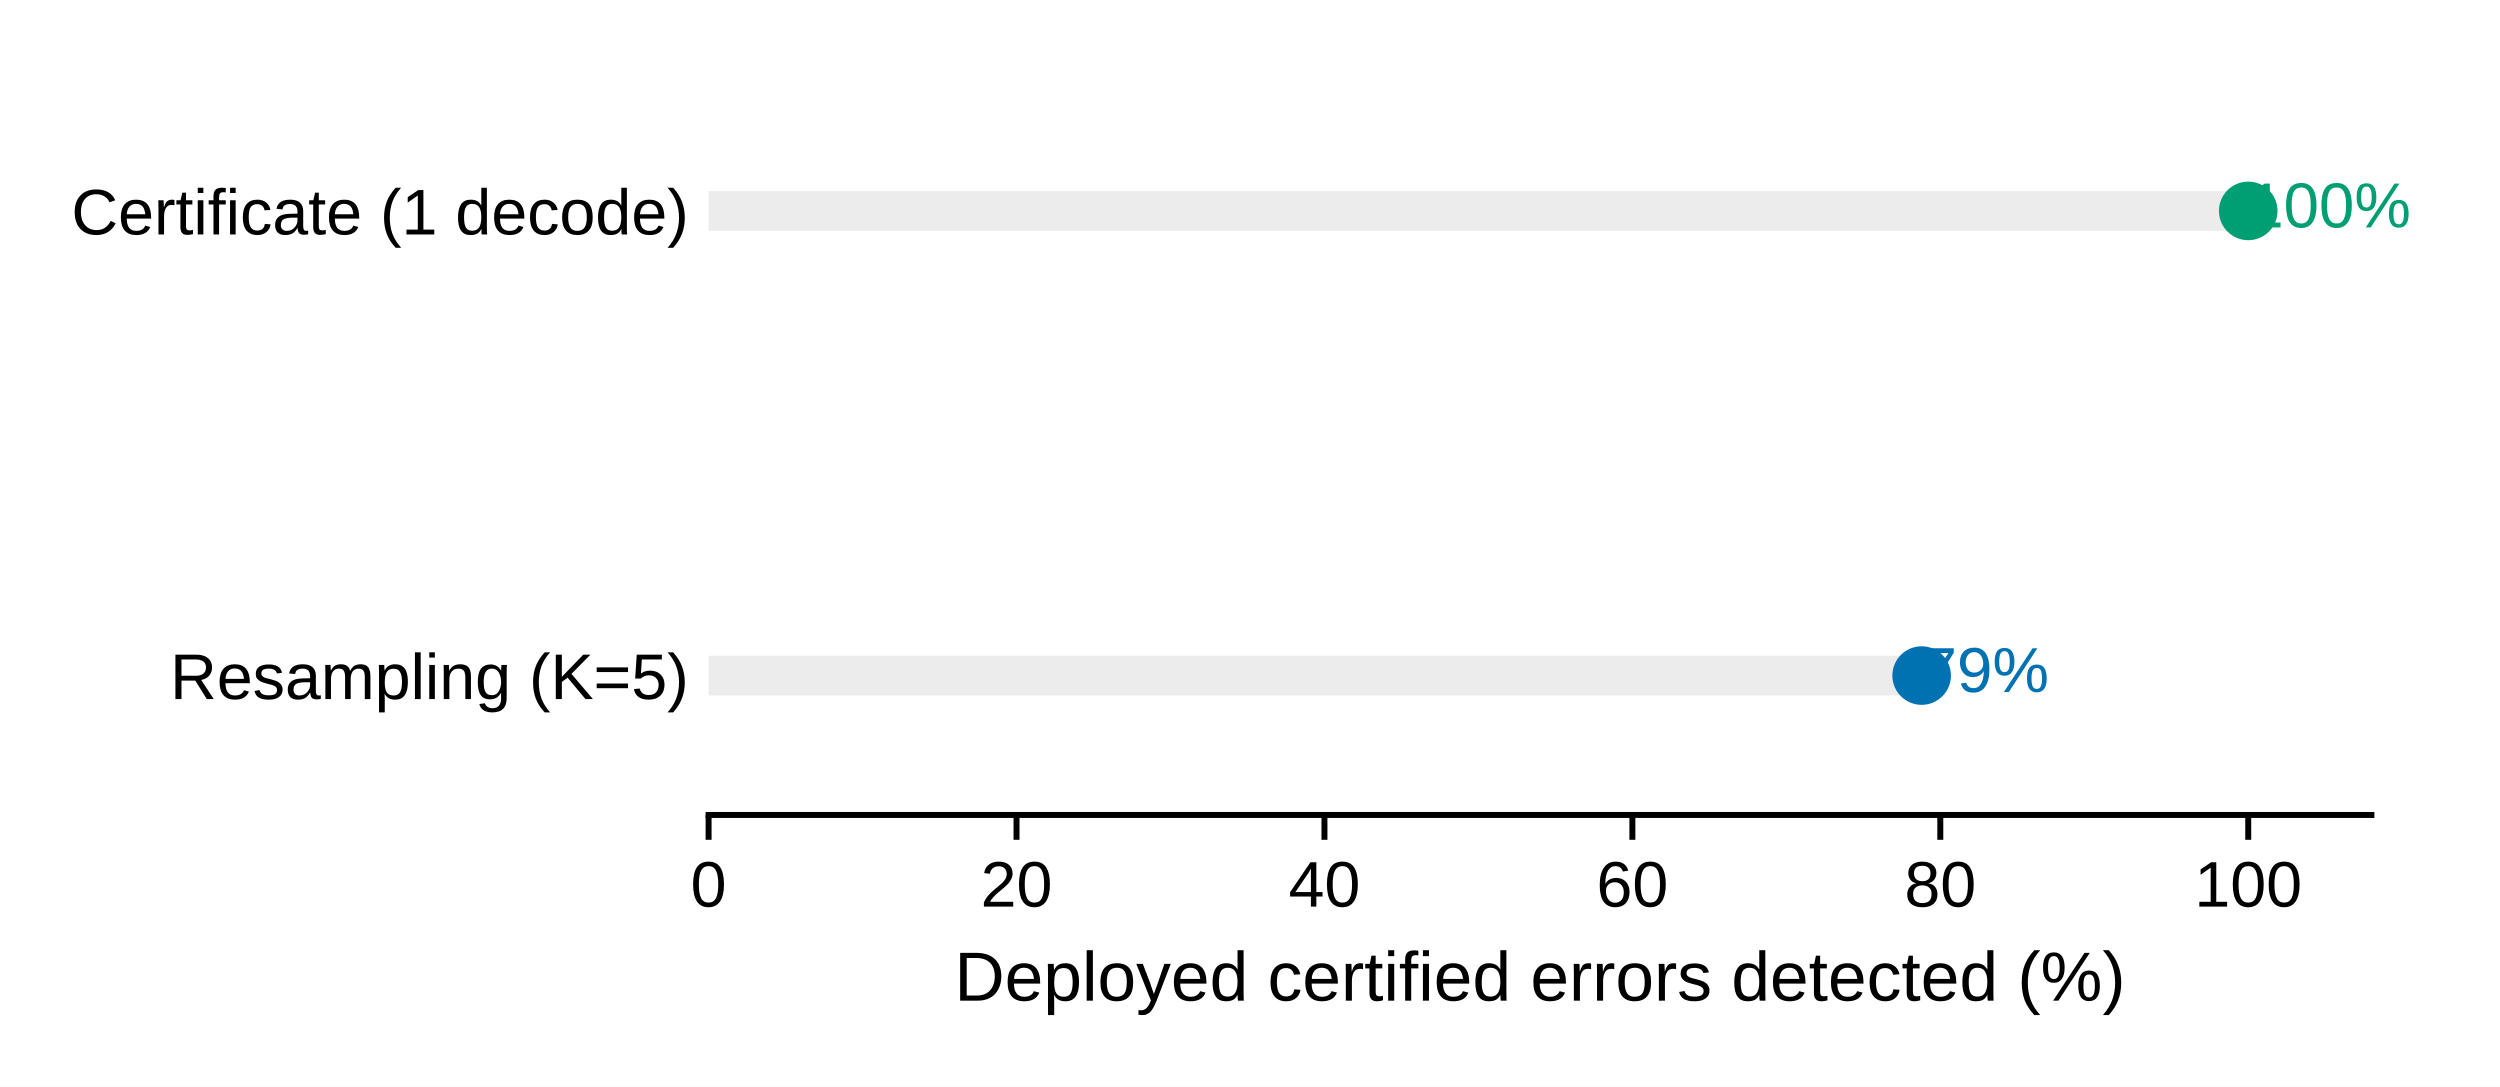
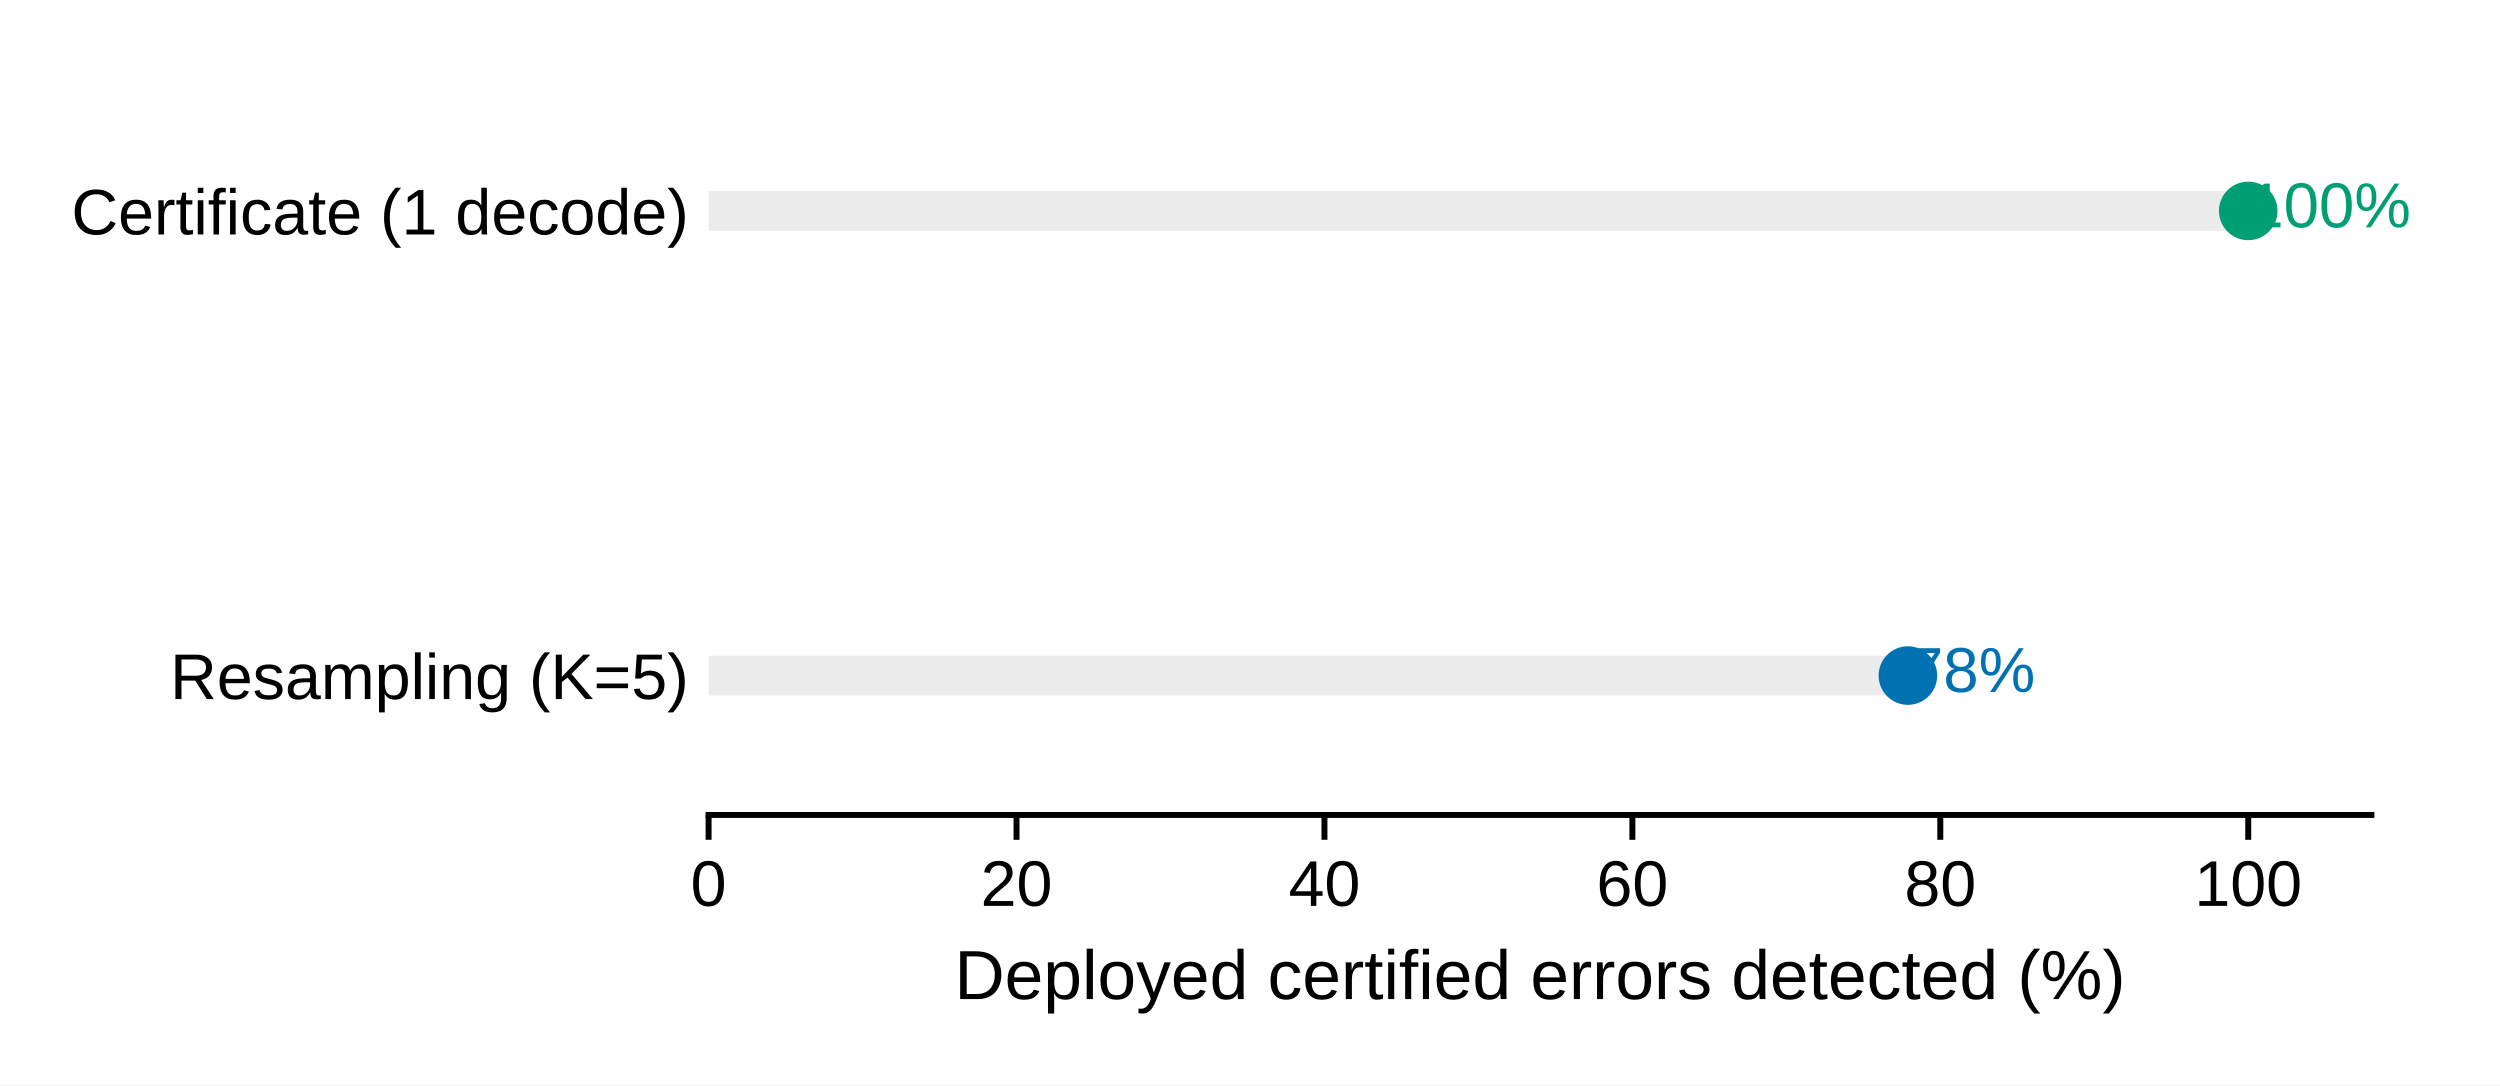
- <svg xmlns="http://www.w3.org/2000/svg" xmlns:xlink="http://www.w3.org/1999/xlink" width="251.682pt" height="109.414pt" viewBox="0 0 251.682 109.414" version="1.1">
+ <svg xmlns="http://www.w3.org/2000/svg" xmlns:xlink="http://www.w3.org/1999/xlink" width="251.682pt" height="109.258pt" viewBox="0 0 251.682 109.258" version="1.1">
  <defs>
    <style type="text/css">*{stroke-linejoin: round; stroke-linecap: butt}</style>
  </defs>
  <g id="figure_1">
    <g id="patch_1">
-       <path d="M 0 109.414 L 251.682 109.414 L 251.682 -0 L 0 -0 z " style="fill: #ffffff" />
+       <path d="M 0 109.258  L 251.682 109.258  L 251.682 0  L 0 0  z " style="fill: #ffffff" />
    </g>
    <g id="axes_1">
      <g id="patch_2">
-         <path d="M 71.336 82.044 L 238.736 82.044 L 238.736 7.2 L 71.336 7.2 z " style="fill: #ffffff" />
+         <path d="M 71.336 82.044  L 238.736 82.044  L 238.736 7.2  L 71.336 7.2  z " style="fill: #ffffff" />
      </g>
      <g id="LineCollection_1">
-         <path d="M 71.336 21.233 L 226.336 21.233 " clip-path="url(#p5e74cb938a)" style="fill: none; stroke: #ececec; stroke-width: 4" />
-         <path d="M 71.336 68.011 L 193.457 68.011 " clip-path="url(#p5e74cb938a)" style="fill: none; stroke: #ececec; stroke-width: 4" />
+         <path d="M 71.336 21.233  L 226.336 21.233  " clip-path="url(#peed5b40dfe)" style="fill: none; stroke: #ececec; stroke-width: 4" />
+         <path d="M 71.336 68.011  L 192.073 68.011  " clip-path="url(#peed5b40dfe)" style="fill: none; stroke: #ececec; stroke-width: 4" />
      </g>
      <g id="matplotlib.axis_1">
        <g id="xtick_1">
          <g id="line2d_1">
            <defs>
-               <path id="mc2eec4d5ec" d="M 0 0 L 0 2.5 " style="stroke: #000000; stroke-width: 0.6" />
+               <path id="m8d0660f006" d="M 0 0  L 0 2.5  " style="stroke: #000000; stroke-width: 0.6" />
            </defs>
            <g>
-               <use xlink:href="#mc2eec4d5ec" x="71.336" y="82.044" style="stroke: #000000; stroke-width: 0.6" />
+               <use xlink:href="#m8d0660f006" x="71.336" y="82.044" style="stroke: #000000; stroke-width: 0.6" />
            </g>
          </g>
          <g id="text_1">
-             <text style="font-size: 6.5px; font-family: 'Arial', 'DejaVu Sans', 'Liberation Sans', sans-serif; text-anchor: middle" x="71.336" y="91.276" transform="rotate(-0 71.33594 91.27618)">0</text>
+             <text style="font-size: 6.5px; font-family: 'Arial', 'DejaVu Sans', 'Liberation Sans', sans-serif; text-anchor: middle" x="71.336" y="91.197" transform="rotate(-0 71.33594 91.19658)">0</text>
          </g>
        </g>
        <g id="xtick_2">
          <g id="line2d_2">
            <g>
-               <use xlink:href="#mc2eec4d5ec" x="102.336" y="82.044" style="stroke: #000000; stroke-width: 0.6" />
+               <use xlink:href="#m8d0660f006" x="102.336" y="82.044" style="stroke: #000000; stroke-width: 0.6" />
            </g>
          </g>
          <g id="text_2">
-             <text style="font-size: 6.5px; font-family: 'Arial', 'DejaVu Sans', 'Liberation Sans', sans-serif; text-anchor: middle" x="102.336" y="91.276" transform="rotate(-0 102.3359 91.27618)">20</text>
+             <text style="font-size: 6.5px; font-family: 'Arial', 'DejaVu Sans', 'Liberation Sans', sans-serif; text-anchor: middle" x="102.336" y="91.197" transform="rotate(-0 102.3359 91.19658)">20</text>
          </g>
        </g>
        <g id="xtick_3">
          <g id="line2d_3">
            <g>
-               <use xlink:href="#mc2eec4d5ec" x="133.336" y="82.044" style="stroke: #000000; stroke-width: 0.6" />
+               <use xlink:href="#m8d0660f006" x="133.336" y="82.044" style="stroke: #000000; stroke-width: 0.6" />
            </g>
          </g>
          <g id="text_3">
-             <text style="font-size: 6.5px; font-family: 'Arial', 'DejaVu Sans', 'Liberation Sans', sans-serif; text-anchor: middle" x="133.336" y="91.276" transform="rotate(-0 133.3359 91.27618)">40</text>
+             <text style="font-size: 6.5px; font-family: 'Arial', 'DejaVu Sans', 'Liberation Sans', sans-serif; text-anchor: middle" x="133.336" y="91.197" transform="rotate(-0 133.3359 91.19658)">40</text>
          </g>
        </g>
        <g id="xtick_4">
          <g id="line2d_4">
            <g>
-               <use xlink:href="#mc2eec4d5ec" x="164.336" y="82.044" style="stroke: #000000; stroke-width: 0.6" />
+               <use xlink:href="#m8d0660f006" x="164.336" y="82.044" style="stroke: #000000; stroke-width: 0.6" />
            </g>
          </g>
          <g id="text_4">
-             <text style="font-size: 6.5px; font-family: 'Arial', 'DejaVu Sans', 'Liberation Sans', sans-serif; text-anchor: middle" x="164.336" y="91.276" transform="rotate(-0 164.3359 91.27618)">60</text>
+             <text style="font-size: 6.5px; font-family: 'Arial', 'DejaVu Sans', 'Liberation Sans', sans-serif; text-anchor: middle" x="164.336" y="91.197" transform="rotate(-0 164.3359 91.19658)">60</text>
          </g>
        </g>
        <g id="xtick_5">
          <g id="line2d_5">
            <g>
-               <use xlink:href="#mc2eec4d5ec" x="195.336" y="82.044" style="stroke: #000000; stroke-width: 0.6" />
+               <use xlink:href="#m8d0660f006" x="195.336" y="82.044" style="stroke: #000000; stroke-width: 0.6" />
            </g>
          </g>
          <g id="text_5">
-             <text style="font-size: 6.5px; font-family: 'Arial', 'DejaVu Sans', 'Liberation Sans', sans-serif; text-anchor: middle" x="195.336" y="91.276" transform="rotate(-0 195.3359 91.27618)">80</text>
+             <text style="font-size: 6.5px; font-family: 'Arial', 'DejaVu Sans', 'Liberation Sans', sans-serif; text-anchor: middle" x="195.336" y="91.197" transform="rotate(-0 195.3359 91.19658)">80</text>
          </g>
        </g>
        <g id="xtick_6">
          <g id="line2d_6">
            <g>
-               <use xlink:href="#mc2eec4d5ec" x="226.336" y="82.044" style="stroke: #000000; stroke-width: 0.6" />
+               <use xlink:href="#m8d0660f006" x="226.336" y="82.044" style="stroke: #000000; stroke-width: 0.6" />
            </g>
          </g>
          <g id="text_6">
-             <text style="font-size: 6.5px; font-family: 'Arial', 'DejaVu Sans', 'Liberation Sans', sans-serif; text-anchor: middle" x="226.336" y="91.276" transform="rotate(-0 226.3359 91.27618)">100</text>
+             <text style="font-size: 6.5px; font-family: 'Arial', 'DejaVu Sans', 'Liberation Sans', sans-serif; text-anchor: middle" x="226.336" y="91.197" transform="rotate(-0 226.3359 91.19658)">100</text>
          </g>
        </g>
        <g id="text_7">
-           <text style="font-size: 7px; font-family: 'Arial', 'DejaVu Sans', 'Liberation Sans', sans-serif; text-anchor: middle" x="155.036" y="100.74" transform="rotate(-0 155.0359 100.7403)">Deployed certified errors detected (%)</text>
+           <text style="font-size: 7px; font-family: 'Arial', 'DejaVu Sans', 'Liberation Sans', sans-serif; text-anchor: middle" x="155.036" y="100.584" transform="rotate(-0 155.0359 100.5842)">Deployed certified errors detected (%)</text>
        </g>
      </g>
      <g id="matplotlib.axis_2">
        <g id="ytick_1">
          <g id="line2d_7" />
          <g id="text_8">
-             <text style="font-size: 6.5px; font-family: 'Arial', 'DejaVu Sans', 'Liberation Sans', sans-serif; text-anchor: end" x="69.336" y="23.599" transform="rotate(-0 69.33594 23.59934)">Certificate (1 decode)</text>
+             <text style="font-size: 6.5px; font-family: 'Arial', 'DejaVu Sans', 'Liberation Sans', sans-serif; text-anchor: end" x="69.336" y="23.599" transform="rotate(-0 69.33594 23.59915)">Certificate (1 decode)</text>
          </g>
        </g>
        <g id="ytick_2">
          <g id="line2d_8" />
          <g id="text_9">
-             <text style="font-size: 6.5px; font-family: 'Arial', 'DejaVu Sans', 'Liberation Sans', sans-serif; text-anchor: end" x="69.336" y="70.377" transform="rotate(-0 69.33594 70.37684)">Resampling (K=5)</text>
+             <text style="font-size: 6.5px; font-family: 'Arial', 'DejaVu Sans', 'Liberation Sans', sans-serif; text-anchor: end" x="69.336" y="70.377" transform="rotate(-0 69.33594 70.37665)">Resampling (K=5)</text>
          </g>
        </g>
      </g>
      <g id="PathCollection_1">
        <defs>
-           <path id="C0_0_124300e9cf" d="M 0 2.449 C 0.65 2.449 1.273 2.191 1.732 1.732 C 2.191 1.273 2.449 0.65 2.449 -0 C 2.449 -0.65 2.191 -1.273 1.732 -1.732 C 1.273 -2.191 0.65 -2.449 0 -2.449 C -0.65 -2.449 -1.273 -2.191 -1.732 -1.732 C -2.191 -1.273 -2.449 -0.65 -2.449 0 C -2.449 0.65 -2.191 1.273 -1.732 1.732 C -1.273 2.191 -0.65 2.449 0 2.449 z " />
+           <path id="C0_0_f2e30eb9f8" d="M 0 2.449  C 0.65 2.449 1.273 2.191 1.732 1.732  C 2.191 1.273 2.449 0.65 2.449 -0  C 2.449 -0.65 2.191 -1.273 1.732 -1.732  C 1.273 -2.191 0.65 -2.449 0 -2.449  C -0.65 -2.449 -1.273 -2.191 -1.732 -1.732  C -2.191 -1.273 -2.449 -0.65 -2.449 0  C -2.449 0.65 -2.191 1.273 -1.732 1.732  C -1.273 2.191 -0.65 2.449 0 2.449  z " />
        </defs>
-         <g clip-path="url(#p5e74cb938a)">
-           <use xlink:href="#C0_0_124300e9cf" x="226.336" y="21.233" style="fill: #009e73; stroke: #009e73" />
+         <g clip-path="url(#peed5b40dfe)">
+           <use xlink:href="#C0_0_f2e30eb9f8" x="226.336" y="21.233" style="fill: #009e73; stroke: #009e73" />
        </g>
-         <g clip-path="url(#p5e74cb938a)">
-           <use xlink:href="#C0_0_124300e9cf" x="193.457" y="68.011" style="fill: #0072b2; stroke: #0072b2" />
+         <g clip-path="url(#peed5b40dfe)">
+           <use xlink:href="#C0_0_f2e30eb9f8" x="192.073" y="68.011" style="fill: #0072b2; stroke: #0072b2" />
        </g>
      </g>
      <g id="patch_3">
-         <path d="M 71.336 82.044 L 238.736 82.044 " style="fill: none; stroke: #000000; stroke-width: 0.6; stroke-linejoin: miter; stroke-linecap: square" />
+         <path d="M 71.336 82.044  L 238.736 82.044  " style="fill: none; stroke: #000000; stroke-width: 0.6; stroke-linejoin: miter; stroke-linecap: square" />
      </g>
      <g id="text_10">
-         <text style="font-size: 6.4px; font-family: 'Arial', 'DejaVu Sans', 'Liberation Sans', sans-serif; text-anchor: start; fill: #009e73" x="226.336" y="22.89" transform="rotate(-0 226.3359 22.8895)"> 100%</text>
+         <text style="font-size: 6.4px; font-family: 'Arial', 'DejaVu Sans', 'Liberation Sans', sans-serif; text-anchor: start; fill: #009e73" x="226.336" y="22.888" transform="rotate(-0 226.3359 22.88775)"> 100%</text>
      </g>
      <g id="text_11">
-         <text style="font-size: 6.4px; font-family: 'Arial', 'DejaVu Sans', 'Liberation Sans', sans-serif; text-anchor: start; fill: #0072b2" x="193.457" y="69.667" transform="rotate(-0 193.4572 69.667)"> 79%</text>
+         <text style="font-size: 6.4px; font-family: 'Arial', 'DejaVu Sans', 'Liberation Sans', sans-serif; text-anchor: start; fill: #0072b2" x="192.073" y="69.665" transform="rotate(-0 192.0728 69.66525)"> 78%</text>
      </g>
    </g>
  </g>
  <defs>
-     <clipPath id="p5e74cb938a">
+     <clipPath id="peed5b40dfe">
      <rect x="71.336" y="7.2" width="167.4" height="74.844" />
    </clipPath>
  </defs>
</svg>
